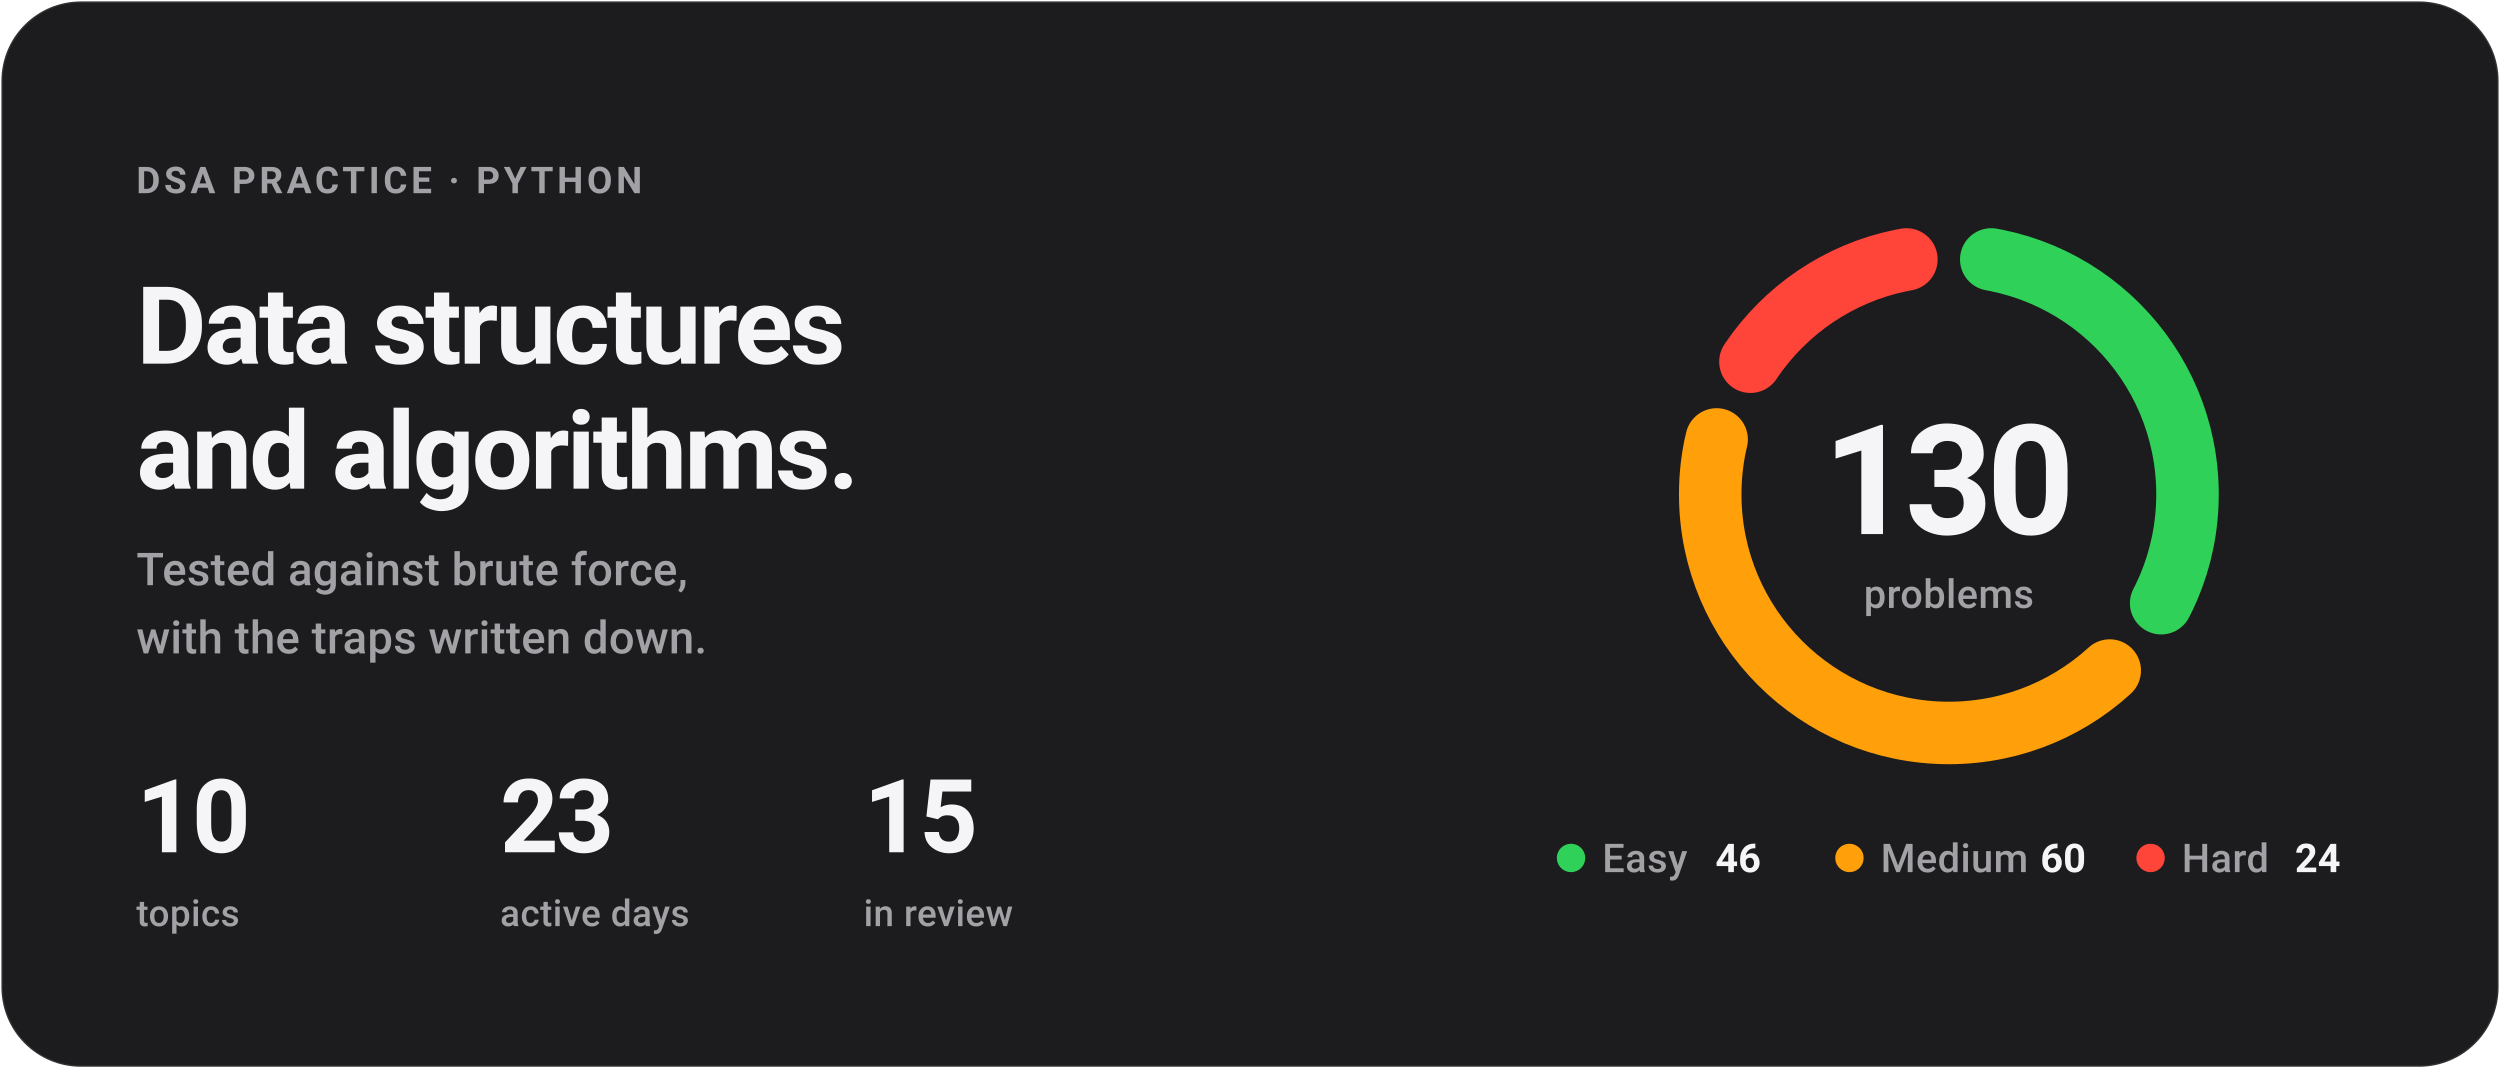
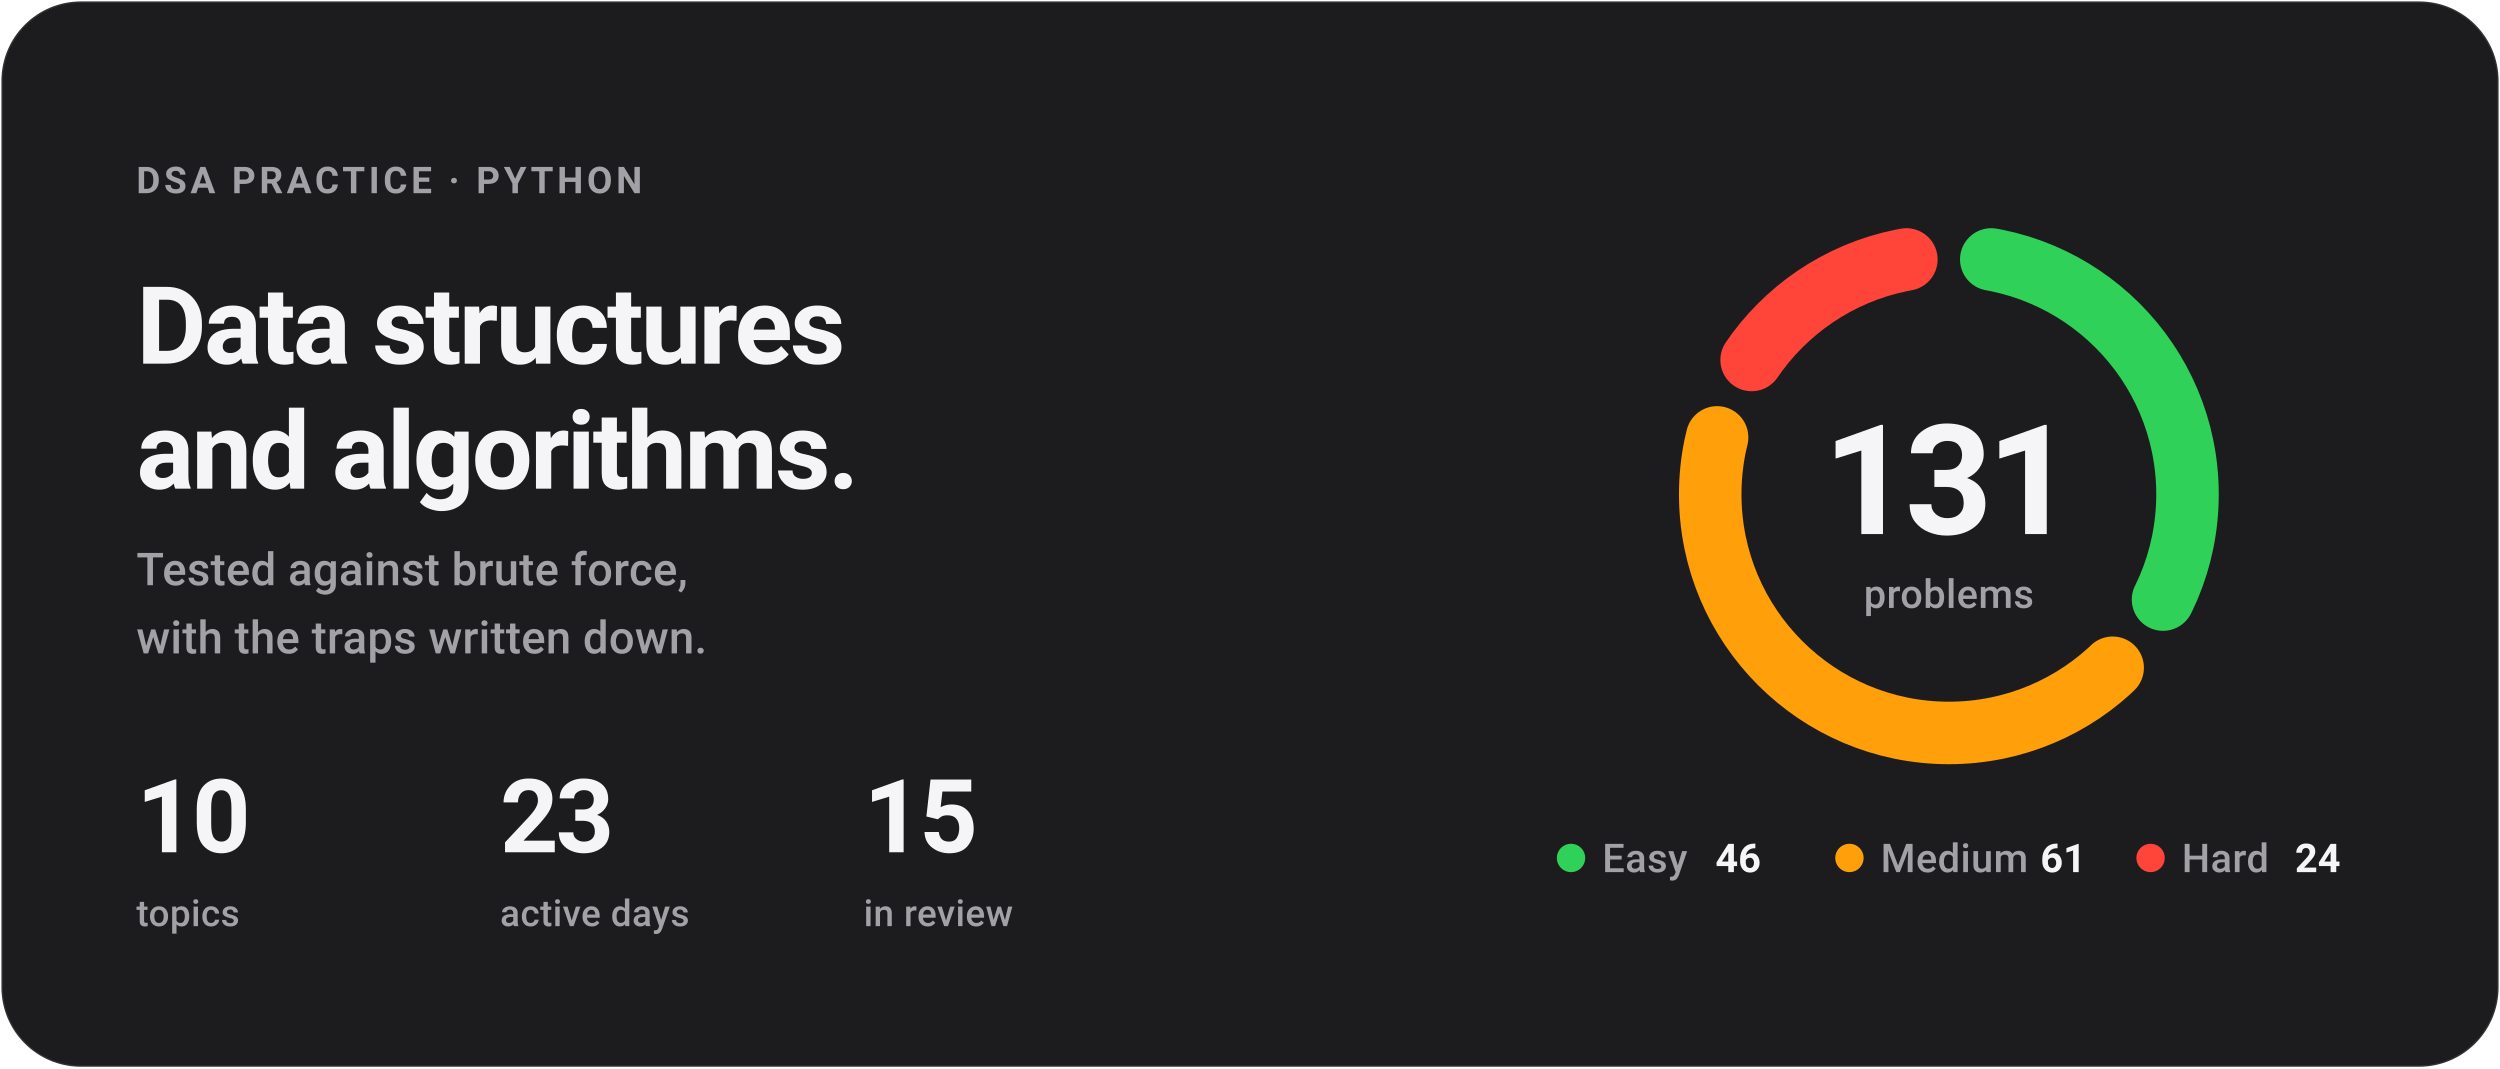
<svg xmlns="http://www.w3.org/2000/svg" width="880" height="376" viewBox="0 0 880 376" role="img" aria-labelledby="t d">
  <defs>
    <style>
text { font-family: -apple-system, BlinkMacSystemFont, "SF Pro Display", "SF Pro Text", "Segoe UI Variable Display", "Segoe UI", system-ui, Roboto, Helvetica, Arial, sans-serif; }
.num { font-variant-numeric: tabular-nums; }
@keyframes grow { from { transform: scaleX(0); } to { transform: scaleX(1); } }
@keyframes rise { from { transform: scaleY(0); } to { transform: scaleY(1); } }
@keyframes pop { from { opacity: 0; transform: scale(.92); } to { opacity: 1; transform: scale(1); } }
@keyframes fade { from { opacity: 0; transform: translateY(6px); } to { opacity: 1; transform: translateY(0); } }
.grow { transform-box: fill-box; transform-origin: 0% 50%; animation: grow .8s cubic-bezier(.22,1,.36,1) both; }
.rise { transform-box: fill-box; transform-origin: 50% 100%; animation: rise .8s cubic-bezier(.22,1,.36,1) both; }
.pop { transform-box: fill-box; transform-origin: 50% 50%; animation: pop .8s cubic-bezier(.22,1,.36,1) both; }
.fade { animation: fade .7s cubic-bezier(.22,1,.36,1) both; }
@media (prefers-reduced-motion: reduce) { .grow, .rise, .pop { transform-box: fill-box; transform-origin: 50% 50%; animation: pop .8s cubic-bezier(.22,1,.36,1) both; }
.fade { animation: none; } }
</style>
    <linearGradient id="acc" x1="0" y1="0" x2="1" y2="0">
      <stop offset="0" stop-color="#0A84FF" />
      <stop offset="1" stop-color="#64D2FF" />
    </linearGradient>
    <linearGradient id="accv" x1="0" y1="1" x2="0" y2="0">
      <stop offset="0" stop-color="#0A84FF" />
      <stop offset="1" stop-color="#64D2FF" />
    </linearGradient>
  </defs>
  <rect x="0.5" y="0.5" width="879" height="375" rx="28" fill="#1C1C1E" stroke="rgba(255,255,255,0.10)" />
  <text x="48" y="68" font-size="13" font-weight="600" fill="#A1A1A6" text-anchor="start" letter-spacing="0.1em">DSA PRACTICE  ·  PYTHON</text>
  <text x="48" y="128" font-size="38" font-weight="700" fill="#F5F5F7" text-anchor="start" letter-spacing="-0.025em" class="fade" style="animation-delay:0ms">Data structures</text>
  <text x="48" y="172" font-size="38" font-weight="700" fill="#F5F5F7" text-anchor="start" letter-spacing="-0.025em" class="fade" style="animation-delay:40ms">and algorithms.</text>
  <text x="48" y="206" font-size="16" font-weight="500" fill="#A1A1A6" text-anchor="start" letter-spacing="0.005em" class="fade" style="animation-delay:80ms">Tested against brute force,</text>
  <text x="48" y="230" font-size="16" font-weight="500" fill="#A1A1A6" text-anchor="start" letter-spacing="0.005em" class="fade" style="animation-delay:100ms">with the traps written down.</text>
  <text x="48" y="300" font-size="36" font-weight="650" fill="#F5F5F7" text-anchor="start" letter-spacing="-0.03em" class="num fade" style="animation-delay:140ms">10</text>
  <text x="48" y="326" font-size="13" font-weight="500" fill="#A1A1A6" text-anchor="start" letter-spacing="0.01em" class="fade" style="animation-delay:160ms">topics</text>
  <text x="176" y="300" font-size="36" font-weight="650" fill="#F5F5F7" text-anchor="start" letter-spacing="-0.03em" class="num fade" style="animation-delay:200ms">23</text>
  <text x="176" y="326" font-size="13" font-weight="500" fill="#A1A1A6" text-anchor="start" letter-spacing="0.01em" class="fade" style="animation-delay:220ms">active days</text>
  <text x="304" y="300" font-size="36" font-weight="650" fill="#F5F5F7" text-anchor="start" letter-spacing="-0.03em" class="num fade" style="animation-delay:260ms">15</text>
  <text x="304" y="326" font-size="13" font-weight="500" fill="#A1A1A6" text-anchor="start" letter-spacing="0.01em" class="fade" style="animation-delay:280ms">in review</text>
  <g class="pop" style="animation-delay:80ms">
-     <circle cx="686" cy="174" r="84" fill="none" stroke="#30D158" stroke-width="22" stroke-linecap="round" stroke-dasharray="156.76 527.79" stroke-dashoffset="-15.00" transform="rotate(-90 686 174)" />
-     <circle cx="686" cy="174" r="84" fill="none" stroke="#FF9F0A" stroke-width="22" stroke-linecap="round" stroke-dasharray="213.59 527.79" stroke-dashoffset="-201.76" transform="rotate(-90 686 174)" />
-     <circle cx="686" cy="174" r="84" fill="none" stroke="#FF453A" stroke-width="22" stroke-linecap="round" stroke-dasharray="67.44 527.79" stroke-dashoffset="-445.35" transform="rotate(-90 686 174)" />
+     <circle cx="686" cy="174" r="84" fill="none" stroke="#30D158" stroke-width="22" stroke-linecap="round" stroke-dasharray="155.33 527.79" stroke-dashoffset="-15.00" transform="rotate(-90 686 174)" />
+     <circle cx="686" cy="174" r="84" fill="none" stroke="#FF9F0A" stroke-width="22" stroke-linecap="round" stroke-dasharray="215.76 527.79" stroke-dashoffset="-200.33" transform="rotate(-90 686 174)" />
+     <circle cx="686" cy="174" r="84" fill="none" stroke="#FF453A" stroke-width="22" stroke-linecap="round" stroke-dasharray="66.69 527.79" stroke-dashoffset="-446.09" transform="rotate(-90 686 174)" />
  </g>
-   <text x="686" y="188" font-size="54" font-weight="700" fill="#F5F5F7" text-anchor="middle" letter-spacing="-0.04em" class="num fade" style="animation-delay:0ms">130</text>
+   <text x="686" y="188" font-size="54" font-weight="700" fill="#F5F5F7" text-anchor="middle" letter-spacing="-0.04em" class="num fade" style="animation-delay:0ms">131</text>
  <text x="686" y="214" font-size="14" font-weight="500" fill="#A1A1A6" text-anchor="middle" letter-spacing="0.01em" class="fade" style="animation-delay:60ms">problems</text>
  <circle cx="553" cy="302" r="5" fill="#30D158" />
  <text x="564" y="307" font-size="14" font-weight="500" fill="#A1A1A6" text-anchor="start" letter-spacing="0.01em">Easy</text>
  <text x="603.8" y="307" font-size="14" font-weight="650" fill="#F5F5F7" text-anchor="start" letter-spacing="0.0em" class="num">46</text>
  <circle cx="651" cy="302" r="5" fill="#FF9F0A" />
  <text x="662" y="307" font-size="14" font-weight="500" fill="#A1A1A6" text-anchor="start" letter-spacing="0.01em">Medium</text>
-   <text x="718.2" y="307" font-size="14" font-weight="650" fill="#F5F5F7" text-anchor="start" letter-spacing="0.0em" class="num">60</text>
+   <text x="718.2" y="307" font-size="14" font-weight="650" fill="#F5F5F7" text-anchor="start" letter-spacing="0.0em" class="num">61</text>
  <circle cx="757" cy="302" r="5" fill="#FF453A" />
  <text x="768" y="307" font-size="14" font-weight="500" fill="#A1A1A6" text-anchor="start" letter-spacing="0.01em">Hard</text>
  <text x="807.8" y="307" font-size="14" font-weight="650" fill="#F5F5F7" text-anchor="start" letter-spacing="0.0em" class="num">24</text>
</svg>
